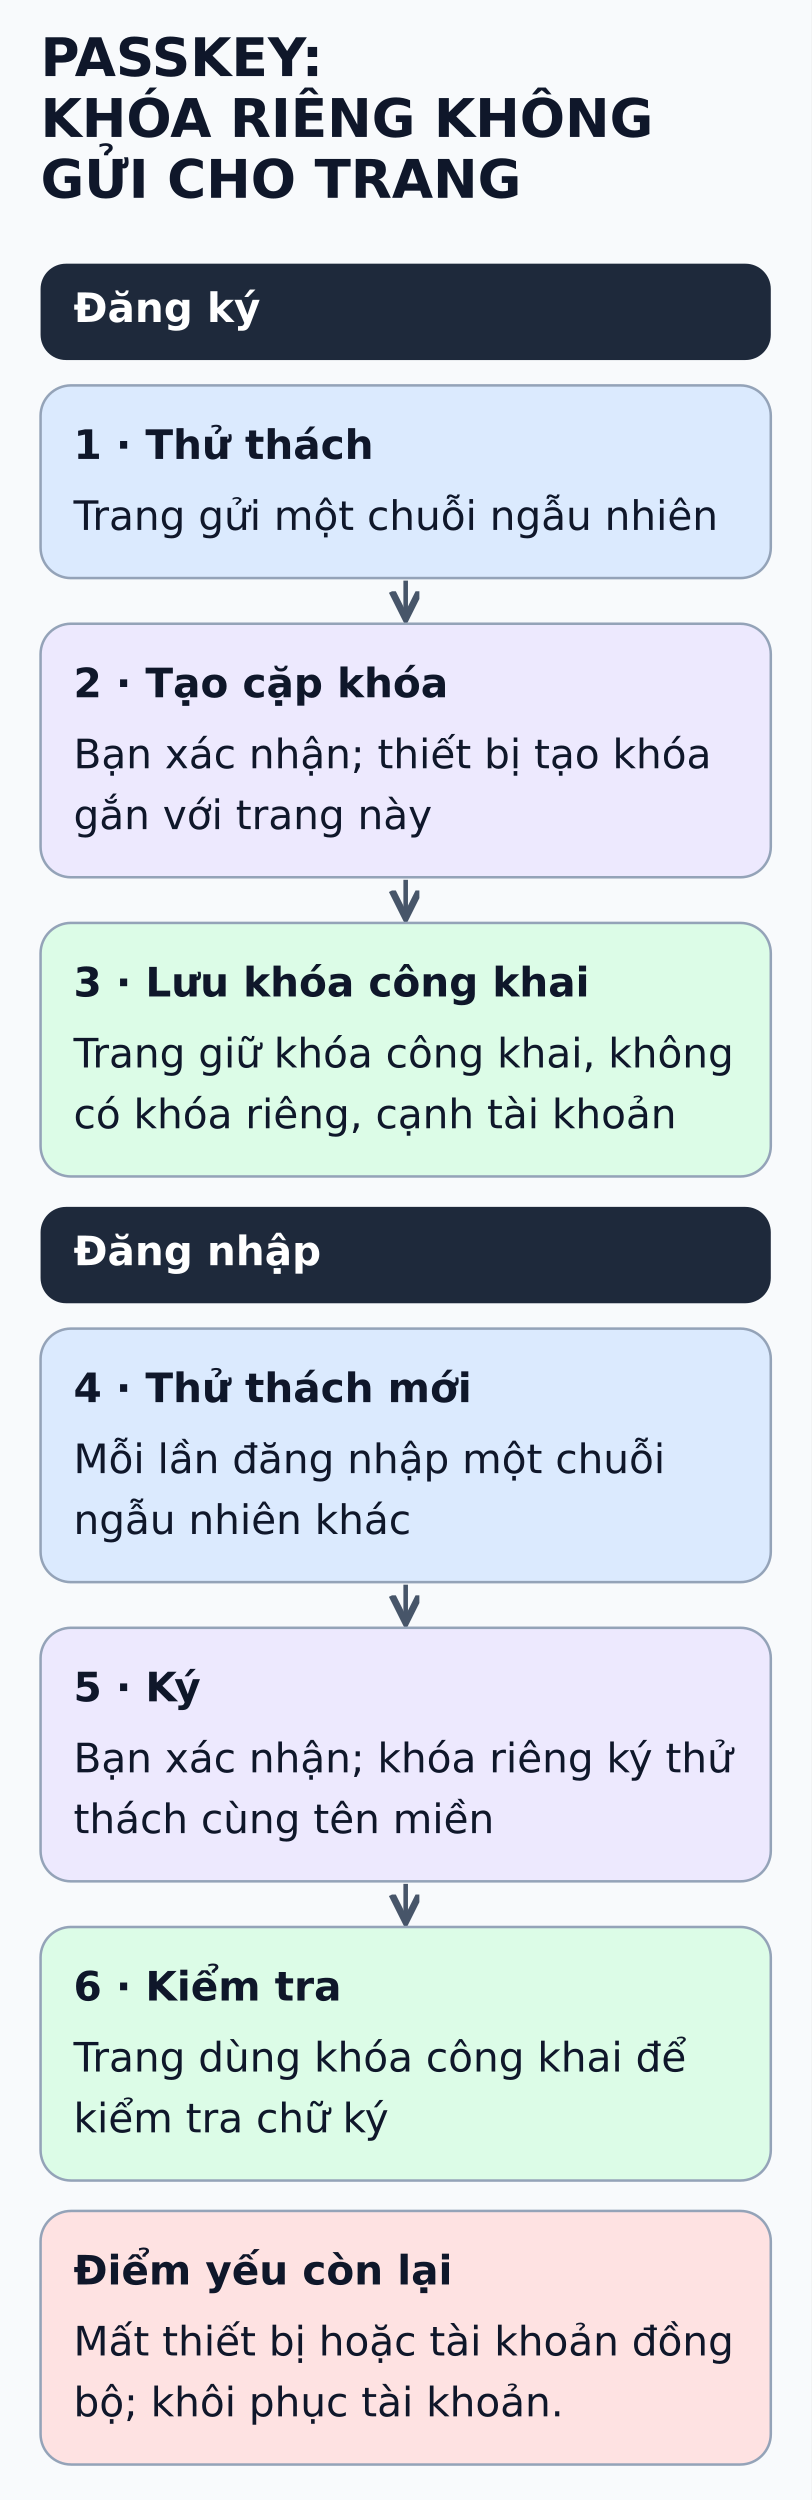
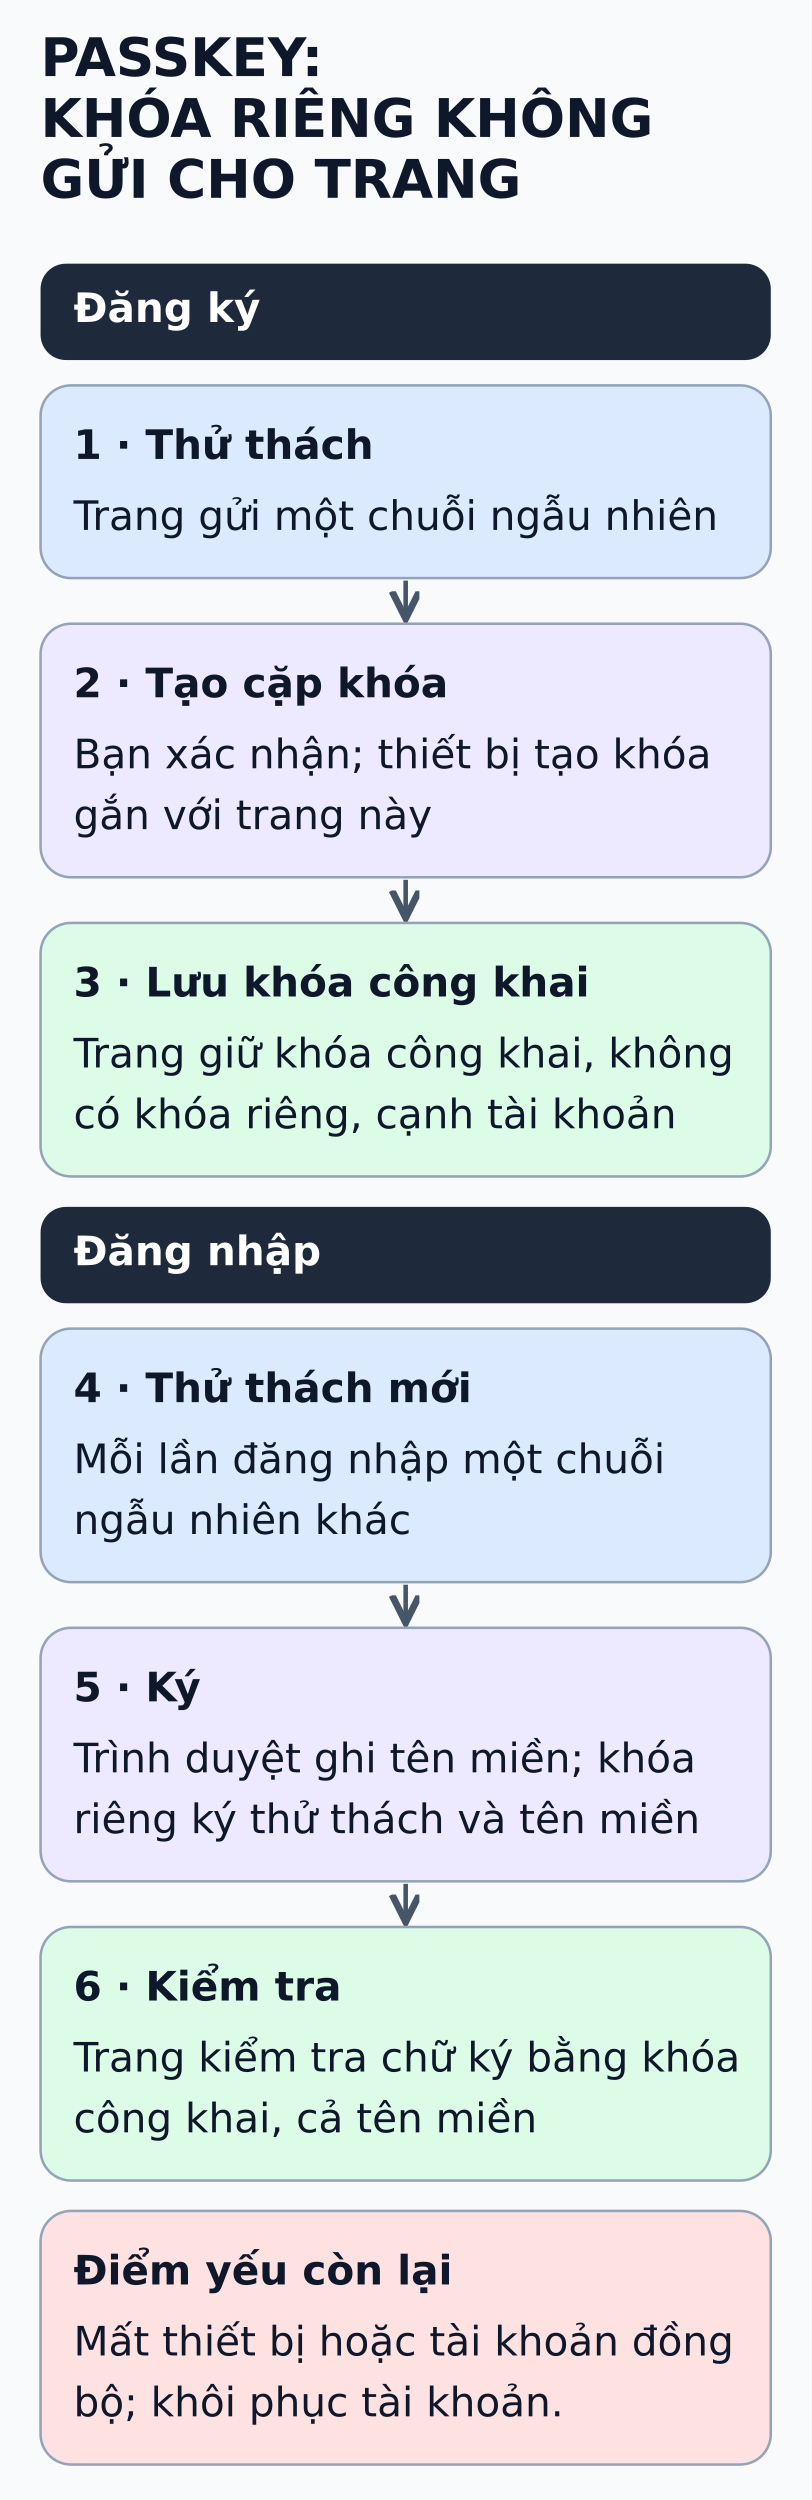
<svg xmlns="http://www.w3.org/2000/svg" viewBox="0 0 320 986" width="320" height="986" role="img" aria-labelledby="title desc">
  <defs>
    <marker id="arrow" markerWidth="8" markerHeight="8" refX="6" refY="3" orient="auto">
      <path d="M0,0 L6,3 L0,6" fill="none" stroke="#475569" stroke-width="1.5" />
    </marker>
  </defs>
  <rect width="320" height="986" fill="#f8fafc" />
  <g font-family="DejaVu Sans, Arial, sans-serif" fill="#0f172a">
    <text x="16" y="30" font-size="21" font-weight="bold">PASSKEY:</text>
    <text x="16" y="54" font-size="21" font-weight="bold">KHÓA RIÊNG KHÔNG</text>
    <text x="16" y="78" font-size="21" font-weight="bold">GỬI CHO TRANG</text>
    <rect x="16" y="104" width="288" height="38" rx="10" fill="#1e293b" />
    <text x="29" y="127" font-size="16" font-weight="bold" fill="#ffffff">Đăng ký</text>
    <rect x="16" y="152" width="288" height="76" rx="12" fill="#dbeafe" stroke="#94a3b8" />
    <text x="29" y="181" font-size="16" font-weight="bold">1 · Thử thách</text>
    <text x="29" y="209" font-size="16" font-weight="normal">Trang gửi một chuỗi ngẫu nhiên</text>
    <line x1="160" y1="229" x2="160" y2="244" stroke="#475569" stroke-width="1.8" marker-end="url(#arrow)" />
    <rect x="16" y="246" width="288" height="100" rx="12" fill="#ede9fe" stroke="#94a3b8" />
    <text x="29" y="275" font-size="16" font-weight="bold">2 · Tạo cặp khóa</text>
    <text x="29" y="303" font-size="16" font-weight="normal">Bạn xác nhận; thiết bị tạo khóa</text>
    <text x="29" y="327" font-size="16" font-weight="normal">gắn với trang này</text>
    <line x1="160" y1="347" x2="160" y2="362" stroke="#475569" stroke-width="1.8" marker-end="url(#arrow)" />
    <rect x="16" y="364" width="288" height="100" rx="12" fill="#dcfce7" stroke="#94a3b8" />
    <text x="29" y="393" font-size="16" font-weight="bold">3 · Lưu khóa công khai</text>
    <text x="29" y="421" font-size="16" font-weight="normal">Trang giữ khóa công khai, không</text>
    <text x="29" y="445" font-size="16" font-weight="normal">có khóa riêng, cạnh tài khoản</text>
    <rect x="16" y="476" width="288" height="38" rx="10" fill="#1e293b" />
    <text x="29" y="499" font-size="16" font-weight="bold" fill="#ffffff">Đăng nhập</text>
    <rect x="16" y="524" width="288" height="100" rx="12" fill="#dbeafe" stroke="#94a3b8" />
    <text x="29" y="553" font-size="16" font-weight="bold">4 · Thử thách mới</text>
    <text x="29" y="581" font-size="16" font-weight="normal">Mỗi lần đăng nhập một chuỗi</text>
    <text x="29" y="605" font-size="16" font-weight="normal">ngẫu nhiên khác</text>
    <line x1="160" y1="625" x2="160" y2="640" stroke="#475569" stroke-width="1.8" marker-end="url(#arrow)" />
    <rect x="16" y="642" width="288" height="100" rx="12" fill="#ede9fe" stroke="#94a3b8" />
    <text x="29" y="671" font-size="16" font-weight="bold">5 · Ký</text>
-     <text x="29" y="699" font-size="16" font-weight="normal">Bạn xác nhận; khóa riêng ký thử</text>
-     <text x="29" y="723" font-size="16" font-weight="normal">thách cùng tên miền</text>
+     <text x="29" y="699" font-size="16" font-weight="normal">Trình duyệt ghi tên miền; khóa</text>
+     <text x="29" y="723" font-size="16" font-weight="normal">riêng ký thử thách và tên miền</text>
    <line x1="160" y1="743" x2="160" y2="758" stroke="#475569" stroke-width="1.8" marker-end="url(#arrow)" />
    <rect x="16" y="760" width="288" height="100" rx="12" fill="#dcfce7" stroke="#94a3b8" />
    <text x="29" y="789" font-size="16" font-weight="bold">6 · Kiểm tra</text>
-     <text x="29" y="817" font-size="16" font-weight="normal">Trang dùng khóa công khai để</text>
-     <text x="29" y="841" font-size="16" font-weight="normal">kiểm tra chữ ký</text>
+     <text x="29" y="817" font-size="16" font-weight="normal">Trang kiểm tra chữ ký bằng khóa</text>
+     <text x="29" y="841" font-size="16" font-weight="normal">công khai, cả tên miền</text>
    <rect x="16" y="872" width="288" height="100" rx="12" fill="#fee2e2" stroke="#94a3b8" />
    <text x="29" y="901" font-size="16" font-weight="bold">Điểm yếu còn lại</text>
    <text x="29" y="929" font-size="16" font-weight="normal">Mất thiết bị hoặc tài khoản đồng</text>
    <text x="29" y="953" font-size="16" font-weight="normal">bộ; khôi phục tài khoản.</text>
  </g>
</svg>
